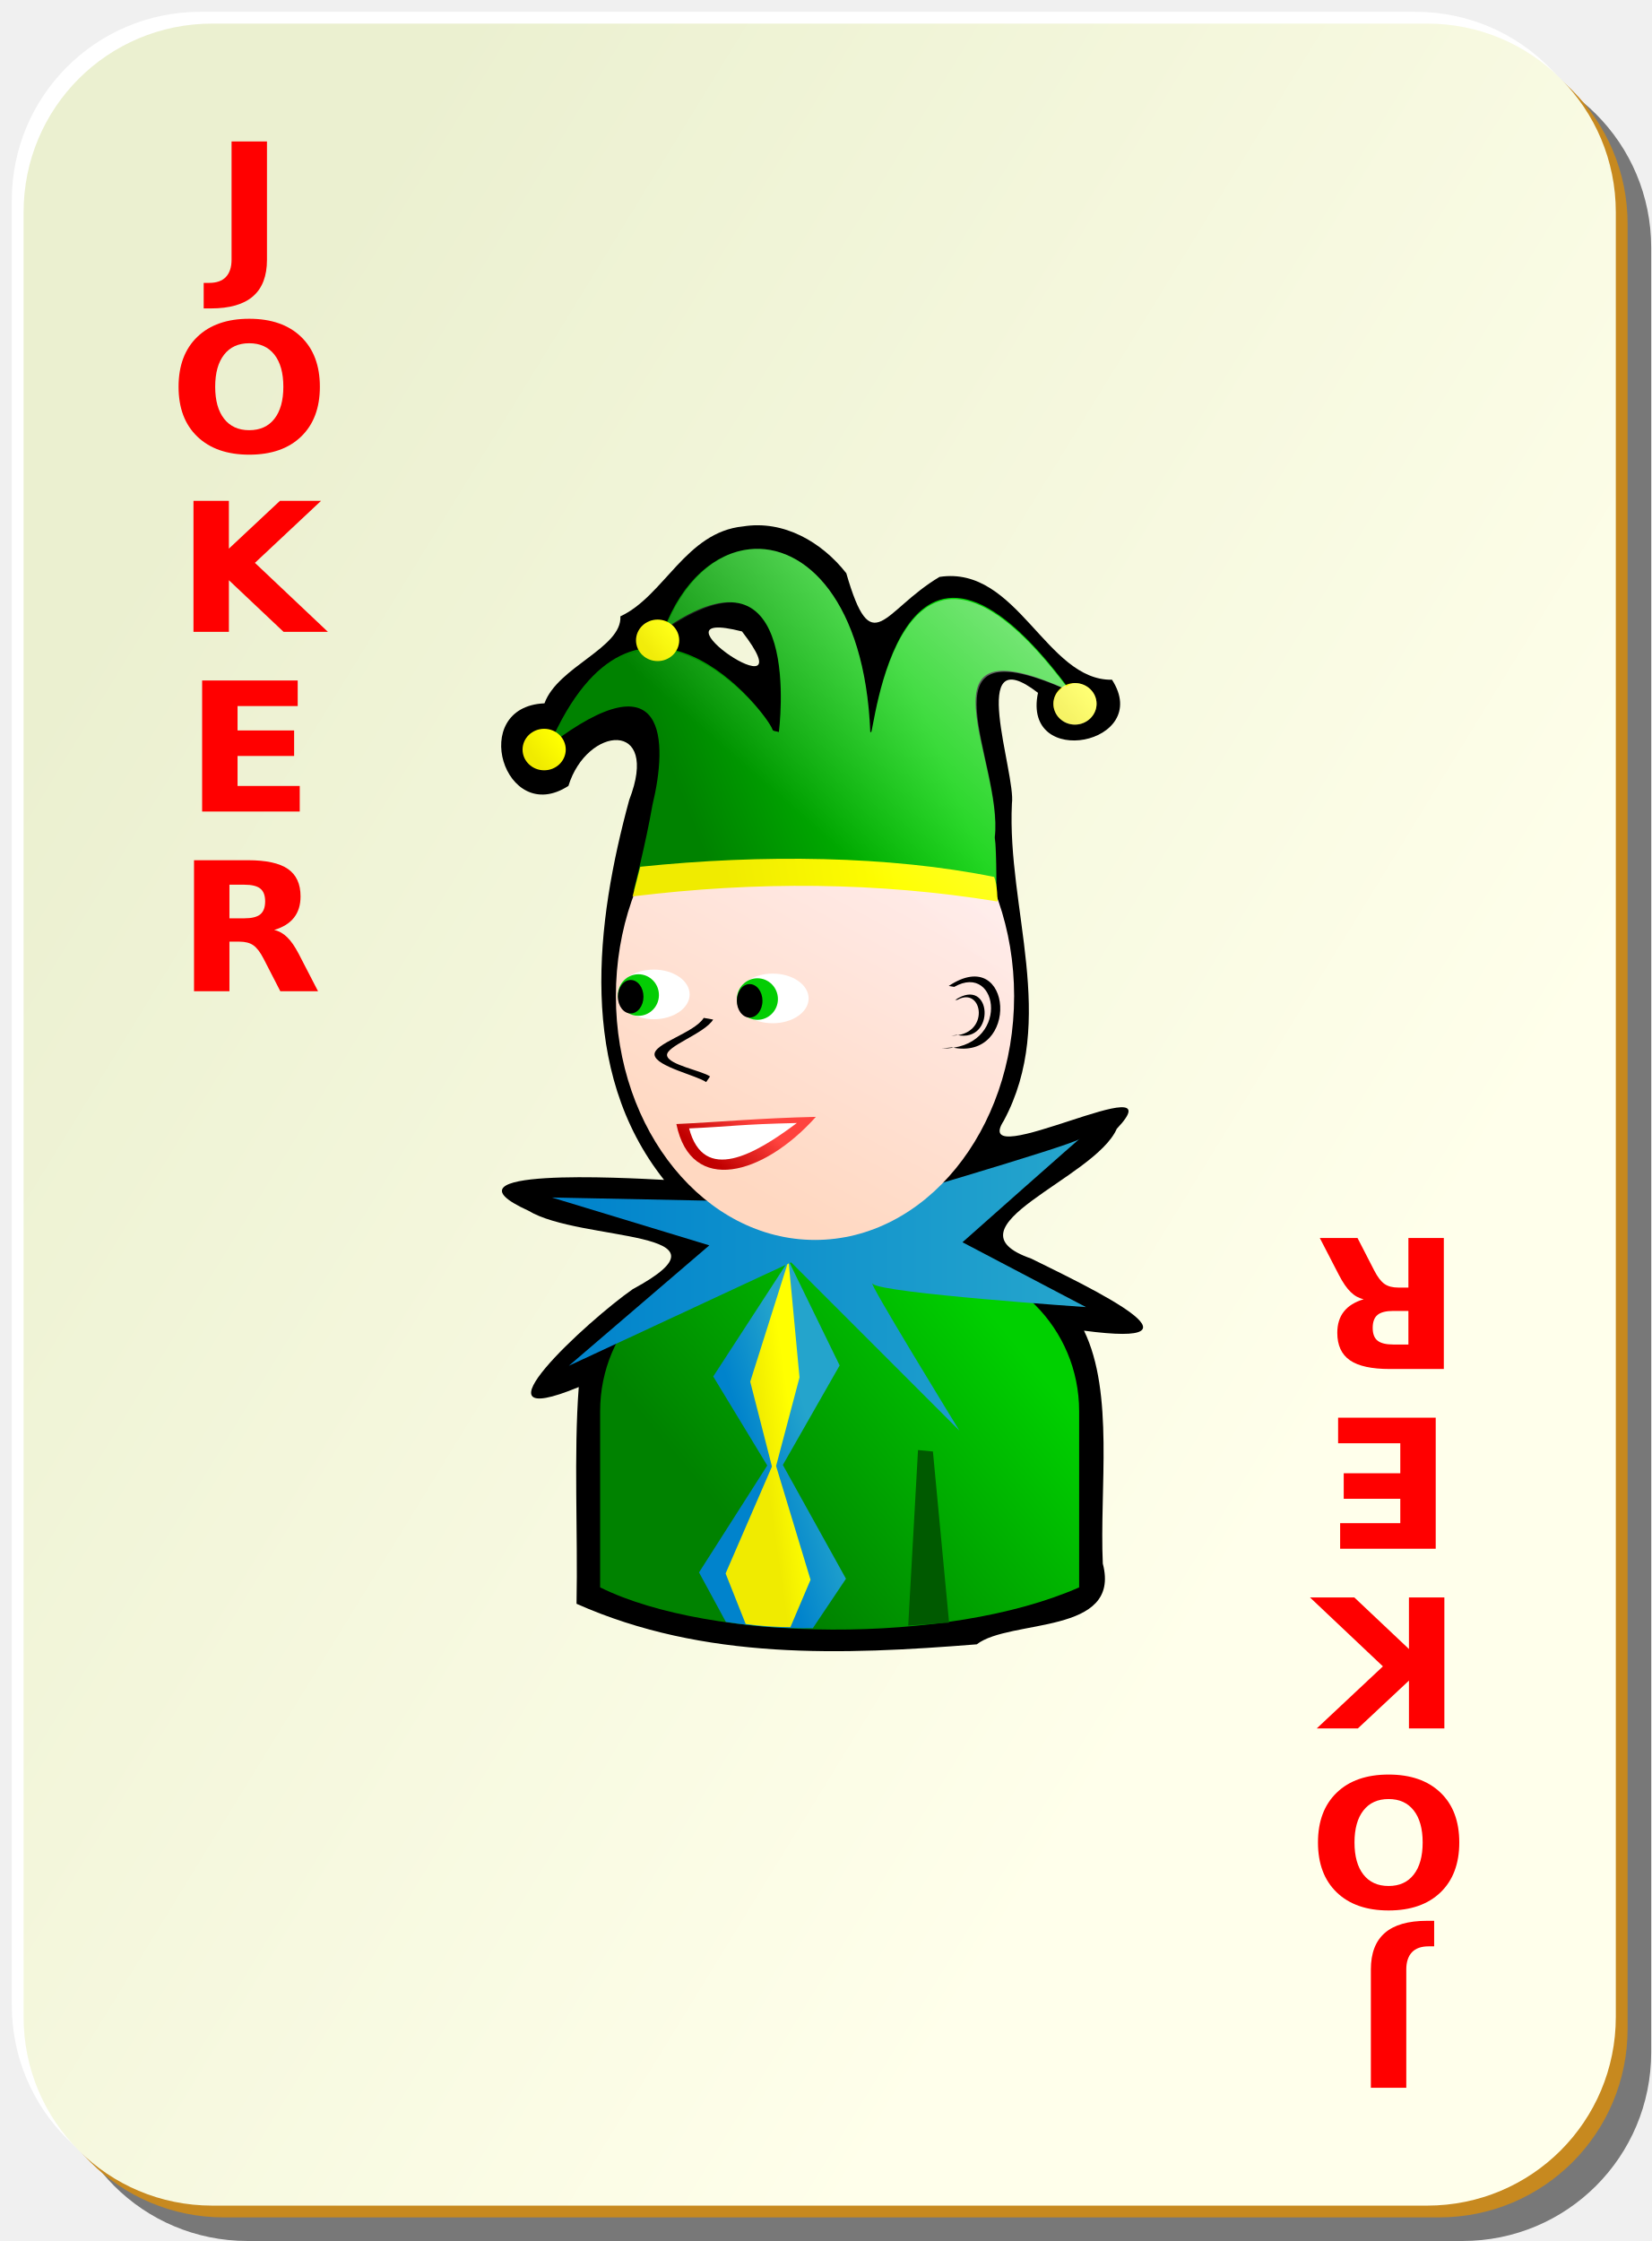
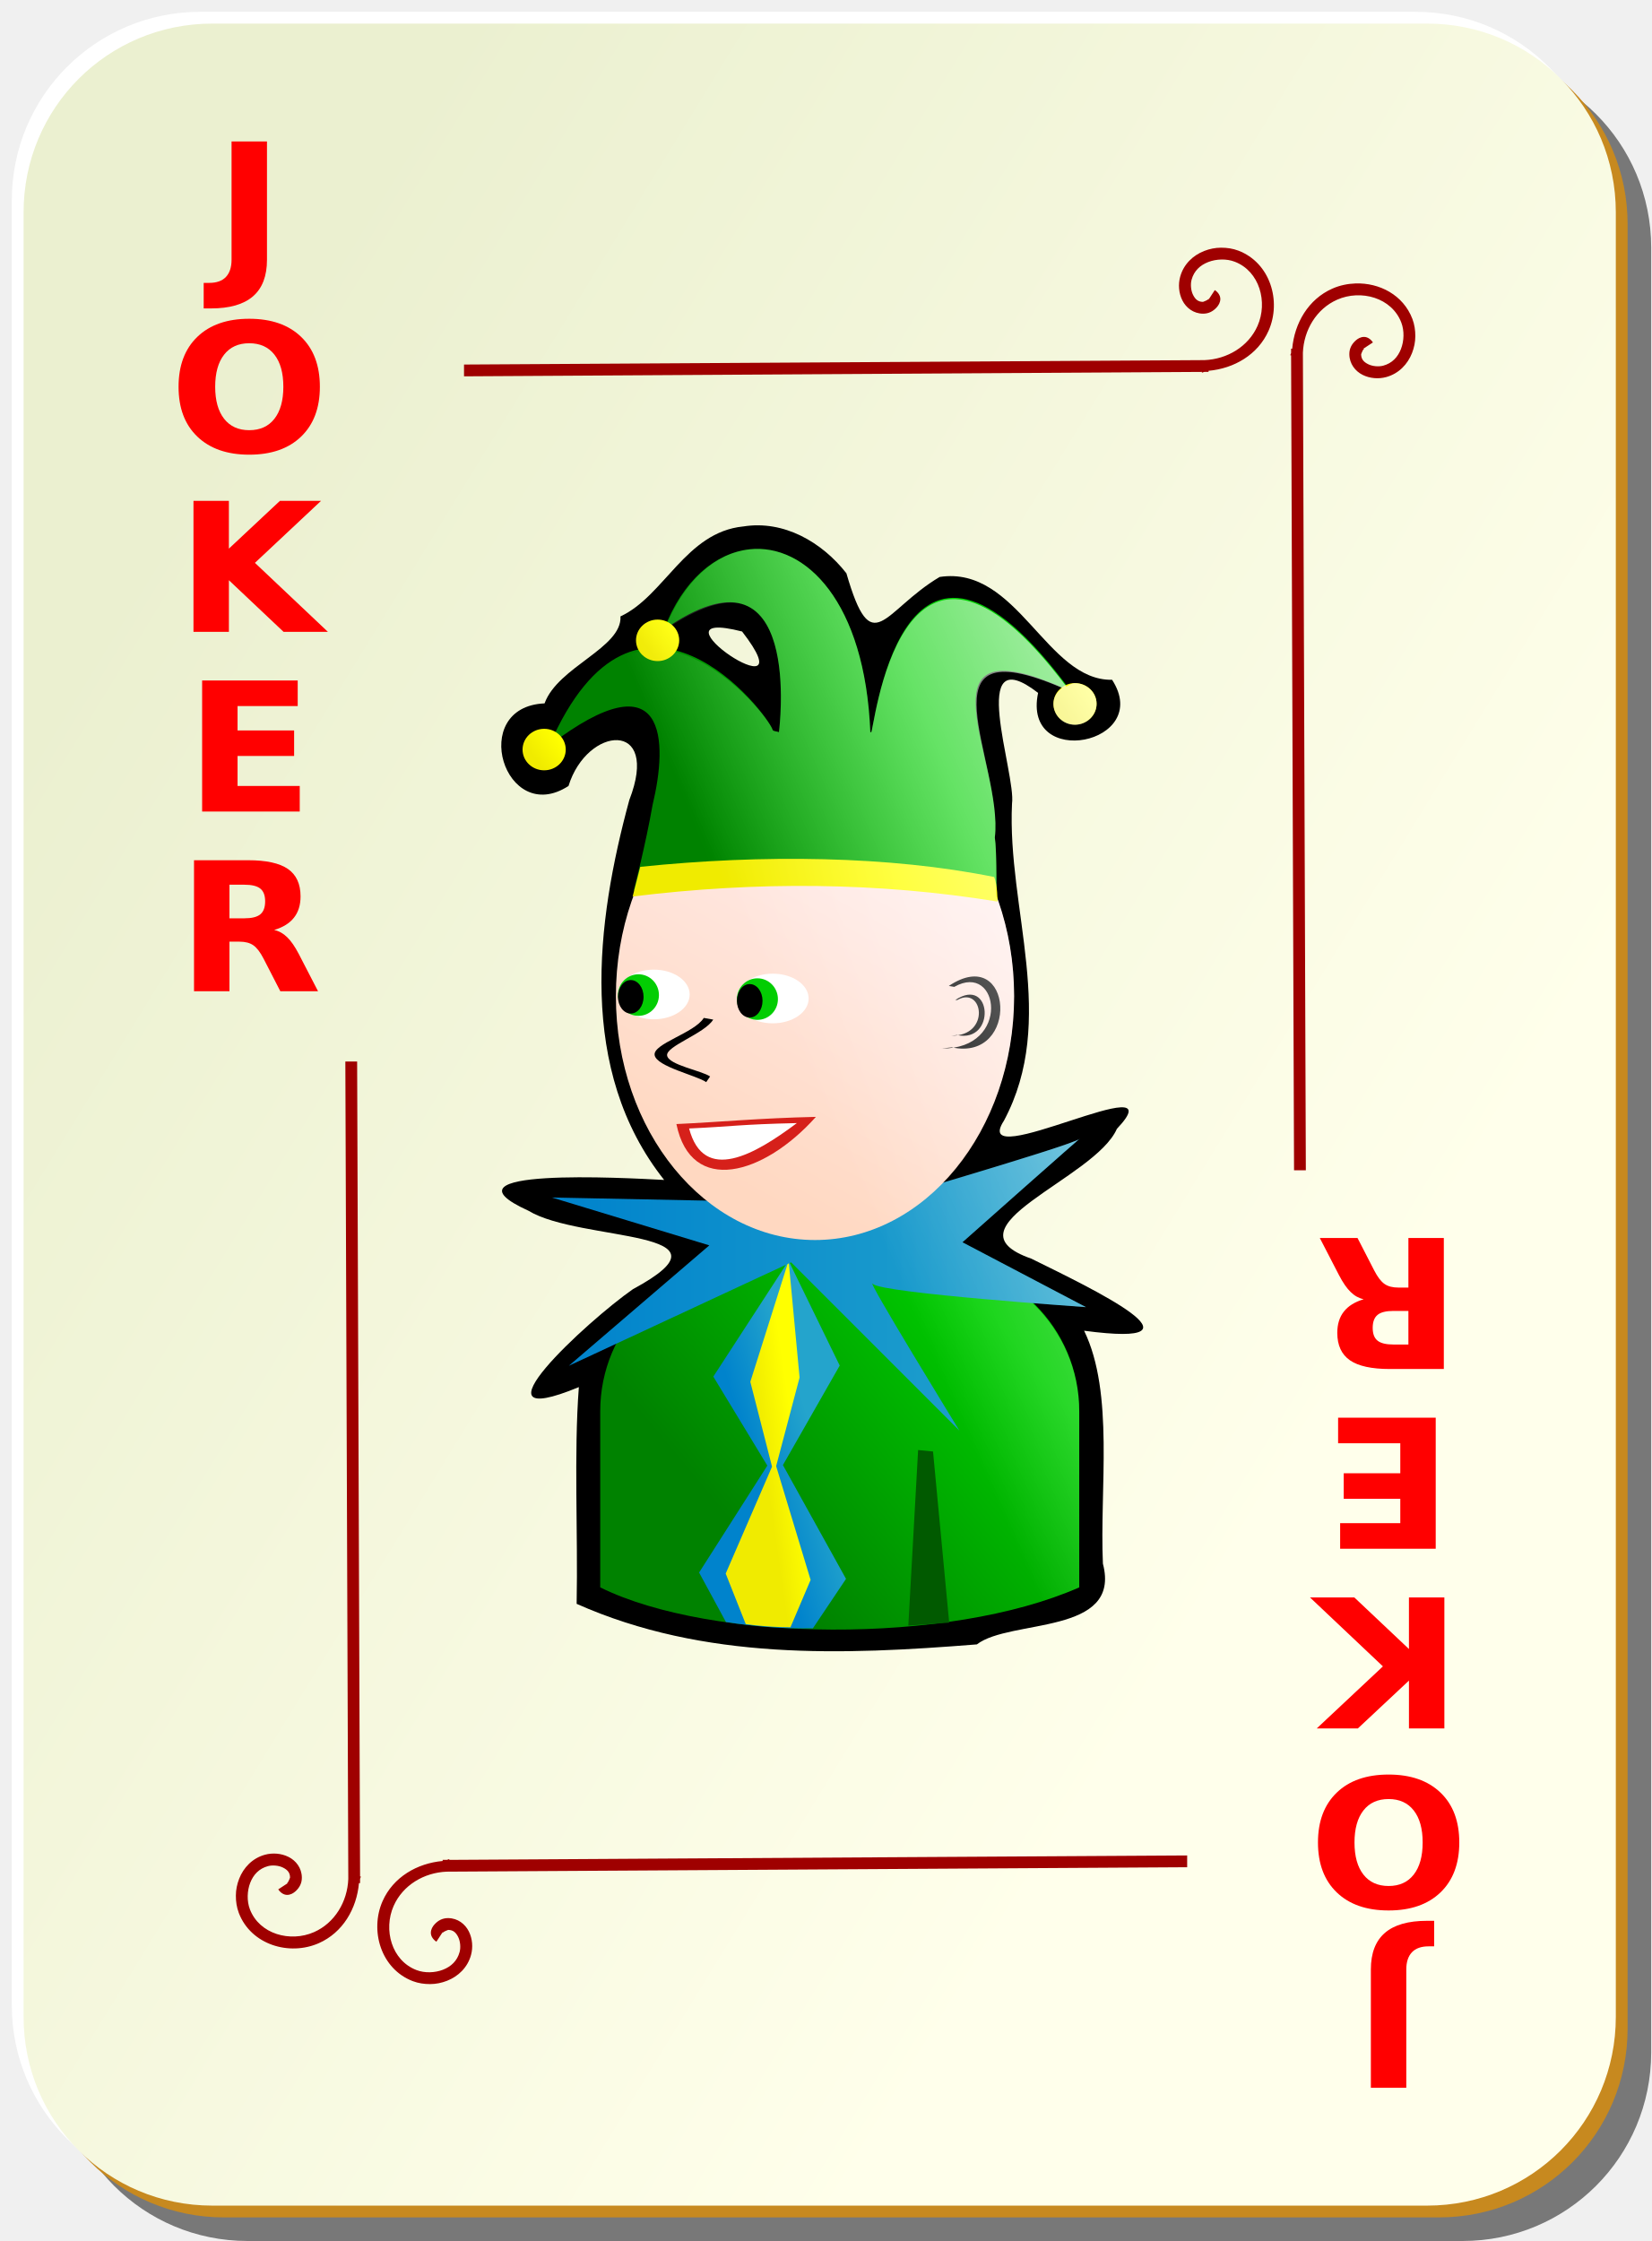
<svg xmlns="http://www.w3.org/2000/svg" xmlns:xlink="http://www.w3.org/1999/xlink" viewBox="0 0 140 190">
  <defs>
-     <linearGradient id="p" x1="2" x2="109" y1="62.1" y2="127.7" gradientUnits="userSpaceOnUse">
+     <linearGradient id="d" x1="2" x2="109" y1="62.1" y2="127.7" gradientUnits="userSpaceOnUse">
      <stop stop-color="#ebf0d0" offset="0" />
      <stop stop-color="#ffffeb" offset="1" />
+     </linearGradient>
+     <linearGradient id="b">
+       <stop stop-color="#008200" offset="0" />
+       <stop stop-color="#00d000" offset="1" />
    </linearGradient>
    <linearGradient id="a">
      <stop stop-color="#f0eb00" offset="0" />
      <stop stop-color="#ff0" offset="1" />
    </linearGradient>
-     <linearGradient id="b">
+     <linearGradient id="c">
      <stop stop-color="#0083cc" offset="0" />
      <stop stop-color="#24a4cc" offset="1" />
    </linearGradient>
-     <linearGradient id="c">
-       <stop stop-color="#008200" offset="0" />
-       <stop stop-color="#00d000" offset="1" />
-     </linearGradient>
-     <linearGradient id="k" x1="356.44" x2="484.8" y1="437.5" y2="256.18" gradientTransform="matrix(.18682 0 0 .14486 144.51 214.08)" gradientUnits="userSpaceOnUse">
+     <linearGradient id="j" x1="356.44" x2="484.8" y1="437.5" y2="256.18" gradientTransform="matrix(.18681 0 0 .14486 -4.5783 37.11)" gradientUnits="userSpaceOnUse">
      <stop stop-color="#ffd8c1" offset="0" />
      <stop stop-color="#ffeded" offset="1" />
    </linearGradient>
-     <linearGradient id="j" x1="210.49" x2="213.63" y1="276.15" y2="272.45" gradientUnits="userSpaceOnUse">
-       <stop stop-color="#c10000" offset="0" />
-       <stop stop-color="#ff433e" offset="1" />
-     </linearGradient>
-     <linearGradient id="d" x1="258.09" x2="223.21" y1="211.71" y2="251.64" gradientUnits="userSpaceOnUse">
+     <linearGradient id="e" x1="142.74" x2="95.059" y1="28.209" y2="67.841" gradientTransform="scale(.72933 1.3711)" gradientUnits="userSpaceOnUse">
      <stop stop-color="#fff" offset="0" />
      <stop stop-color="#fff" stop-opacity="0" offset="1" />
    </linearGradient>
-     <linearGradient id="o" x1="210.76" x2="232.53" y1="305.68" y2="287.57" gradientUnits="userSpaceOnUse" xlink:href="#c" />
-     <linearGradient id="n" x1="212.31" x2="217.7" y1="299.14" y2="297.5" gradientUnits="userSpaceOnUse" xlink:href="#b" />
-     <linearGradient id="m" x1="213.59" x2="216.38" y1="298.92" y2="298.52" gradientUnits="userSpaceOnUse" xlink:href="#a" />
-     <linearGradient id="l" x1="196.83" x2="238.93" gradientUnits="userSpaceOnUse" xlink:href="#b" />
-     <linearGradient id="i" x1="207.68" x2="227.9" y1="246.42" y2="238.42" gradientUnits="userSpaceOnUse" xlink:href="#c" />
-     <linearGradient id="h" x1="204.17" x2="206.26" y1="232.12" y2="230.54" gradientUnits="userSpaceOnUse" xlink:href="#a" />
-     <linearGradient id="g" x1="194.55" x2="196.64" y1="241.38" y2="239.8" gradientUnits="userSpaceOnUse" xlink:href="#a" />
-     <linearGradient id="f" x1="239.57" x2="241.65" y1="237.5" y2="235.92" gradientUnits="userSpaceOnUse" xlink:href="#a" />
-     <linearGradient id="e" x1="210.71" x2="224.93" y1="252.51" y2="250.21" gradientUnits="userSpaceOnUse" xlink:href="#a" />
+     <linearGradient id="p" x1="61.61" x2="75.827" y1="75.541" y2="73.243" gradientUnits="userSpaceOnUse" xlink:href="#a" />
+     <linearGradient id="o" x1="90.466" x2="92.547" y1="60.536" y2="58.956" gradientUnits="userSpaceOnUse" xlink:href="#a" />
+     <linearGradient id="n" x1="45.456" x2="47.537" y1="64.413" y2="62.833" gradientUnits="userSpaceOnUse" xlink:href="#a" />
+     <linearGradient id="m" x1="55.075" x2="57.157" y1="55.151" y2="53.572" gradientUnits="userSpaceOnUse" xlink:href="#a" />
+     <linearGradient id="l" x1="58.577" x2="78.799" y1="69.455" y2="61.455" gradientUnits="userSpaceOnUse" xlink:href="#b" />
+     <linearGradient id="k" x1="61.39" x2="64.533" y1="99.18" y2="95.483" gradientUnits="userSpaceOnUse" xlink:href="#b" />
+     <linearGradient id="i" x1="47.729" x2="89.828" gradientUnits="userSpaceOnUse" xlink:href="#c" />
+     <linearGradient id="h" x1="64.492" x2="67.276" y1="121.95" y2="121.55" gradientUnits="userSpaceOnUse" xlink:href="#a" />
+     <linearGradient id="g" x1="63.211" x2="68.602" y1="122.17" y2="120.54" gradientUnits="userSpaceOnUse" xlink:href="#c" />
+     <linearGradient id="f" x1="61.656" x2="83.431" y1="128.71" y2="110.6" gradientUnits="userSpaceOnUse" xlink:href="#b" />
  </defs>
  <path d="m21 5h103c8.864 0 16 7.136 16 16v153c0 8.864-7.136 16-16 16h-103c-8.864 0-16-7.136-16-16v-153c0-8.864 7.136-16 16-16z" fill-opacity=".498" />
  <path d="m17 1h103c8.864 0 16 7.136 16 16v153c0 8.864-7.136 16-16 16h-103c-8.864 0-16-7.136-16-16v-153c0-8.864 7.136-16 16-16z" fill="#fff" />
  <path d="m19 3h103c8.864 0 16 7.136 16 16v153c0 8.864-7.136 16-16 16h-103c-8.864 0-16-7.136-16-16v-153c0-8.864 7.136-16 16-16z" fill="#c7891f" />
-   <path d="m18 2h103c8.864 0 16 7.136 16 16v153c0 8.864-7.136 16-16 16h-103c-8.864 0-16-7.136-16-16v-153c0-8.864 7.136-16 16-16z" fill="url(#p)" />
+   <path d="m18 2h103c8.864 0 16 7.136 16 16v153c0 8.864-7.136 16-16 16h-103c-8.864 0-16-7.136-16-16v-153c0-8.864 7.136-16 16-16z" fill="url(#d)" />
+   <path d="m103.531,21c-.497.002-.973.099-1.438.281-.93.364-1.738,1.111-2.031,2.188-.176.645-.123,1.381.188,2s.932,1.119 1.75,1.125c.476.003.85-.196 1.156-.531 .153-.168.313-.416.312-.719s-.21-.583-.469-.75l-.531.812c.07.045 0-.005 0-.062s.017-.022-.031.031c-.097.106-.455.219-.438.219-.423-.003-.655-.217-.844-.594s-.227-.905-.125-1.281c.204-.751.718-1.231 1.406-1.5s1.552-.298 2.25-.031c2.116.808 2.825,3.429 1.938,5.438-.779,1.764-2.581,2.83-4.5,2.906l-62.781.375v1l62.562-.375v.062c.078 0.0.141-.06.219-.062h.344v-.094c2.163-.194 4.191-1.362 5.094-3.406 1.101-2.492.143-5.748-2.562-6.781-.472-.18-.971-.252-1.469-.25zm11.406,3.031c-.672.023-1.346.162-1.969.438-2.044.903-3.212,2.93-3.406,5.094h-.094v.344c-.003.078-.063.141-.062.219h.062l.25,69.094h1l-.25-69.312c.077-1.919 1.142-3.721 2.906-4.5 2.008-.887 4.63-.178 5.438,1.938 .266.698.238,1.562-.031,2.25s-.749,1.202-1.5,1.406c-.376.102-.905.064-1.281-.125s-.591-.421-.594-.844c0.0.017.113-.341.219-.438 .053-.048.089-.031.031-.031s-.108-.07-.062,0l.812-.531c-.167-.259-.447-.468-.75-.469s-.551.159-.719.312c-.335.306-.535.681-.531,1.156 .006.818.506,1.44 1.125,1.75s1.355.363 2,.188c1.076-.293 1.824-1.101 2.188-2.031 .182-.465.279-.94.281-1.438s-.07-.996-.25-1.469c-.775-2.029-2.797-3.068-4.812-3zm-85.656,65.969 .25,69.312c-.077,1.919-1.142,3.721-2.906,4.5-2.008.887-4.63.178-5.438-1.938-.266-.698-.238-1.562.031-2.25s.749-1.202 1.5-1.406c.376-.102.905-.064 1.281.125s.591.421.594.844c-0-.017-.113.341-.219.438-.053.048-.089.031-.031.031s.108.07.062,0l-.812.531c.167.259.447.468.75.469s.551-.159.719-.312c.335-.306.535-.681.531-1.156-.006-.818-.506-1.44-1.125-1.75s-1.355-.363-2-.188c-1.076.293-1.824,1.101-2.188,2.031-.182.465-.279.94-.281,1.438s.07.996.25,1.469c1.033,2.706 4.289,3.663 6.781,2.562 2.044-.903 3.212-2.93 3.406-5.094h.094v-.344c.003-.078.063-.141.062-.219h-.062l-.25-69.094h-1zm71.375,67.312-62.562.375v-.062c-.078-0-.141.06-.219.062h-.344v.094c-2.163.194-4.191,1.362-5.094,3.406-1.101,2.492-.143,5.748 2.562,6.781 .472.18.971.252 1.469.25s.973-.099 1.438-.281c.93-.364 1.738-1.111 2.031-2.188 .176-.645.123-1.381-.188-2s-.932-1.119-1.75-1.125c-.476-.003-.85.196-1.156.531-.153.168-.313.416-.312.719s.21.583.469.75l.531-.812c-.07-.045-0.0.005 0,.062s-.017.022.031-.031c.097-.106.455-.219.438-.219 .423.003.655.217.844.594s.227.905.125,1.281c-.204.751-.718,1.231-1.406,1.5s-1.552.298-2.25.031c-2.116-.808-2.825-3.429-1.938-5.438 .779-1.764 2.581-2.83 4.5-2.906l62.781-.375v-1z" fill="#9f0000" fill-rule="evenodd" />
  <path transform="scale(1.024 .9766)" d="m19.173 12.281h2.933v10.268c0 1.417-0.386 2.475-1.158 3.176s-1.93 1.051-3.489 1.051h-0.594v-2.217h0.457c0.609 0 1.069-0.17 1.379-0.51s0.472-0.84 0.472-1.501v-10.268m1.462 17.519c-0.894 1e-5 -1.587 0.33-2.079 0.99s-0.739 1.589-0.739 2.788c0 1.193 0.246 2.12 0.739 2.78s1.186 0.99 2.079 0.99c0.899 0 1.595-0.33 2.087-0.99s0.739-1.587 0.739-2.78c-1e-5 -1.198-0.246-2.128-0.739-2.788s-1.188-0.99-2.087-0.99m0-2.125c1.828 1e-5 3.26 0.523 4.296 1.569s1.554 2.491 1.554 4.334-0.518 3.28-1.554 4.327-2.468 1.569-4.296 1.569c-1.823 0-3.255-0.523-4.296-1.569s-1.554-2.488-1.554-4.327 0.518-3.288 1.554-4.334 2.473-1.569 4.296-1.569m-4.616 15.805h2.933v4.151l4.228-4.151h3.405l-5.477 5.385 6.04 5.987h-3.671l-4.524-4.479v4.479h-2.933v-11.372m0.716 15.6h7.914v2.217h-4.981v2.118h4.684v2.217h-4.684v2.605h5.149v2.217h-8.082v-11.372m3.496 20.642c0.614 1e-5 1.054-0.114 1.318-0.343 0.269-0.229 0.404-0.604 0.404-1.127s-0.135-0.889-0.404-1.112c-0.264-0.223-0.703-0.335-1.318-0.335h-1.234v2.917h1.234m-1.234 2.026v4.304h-2.933v-11.372h4.479c1.498 1e-5 2.595 0.251 3.291 0.754s1.051 1.297 1.051 2.384c-1e-5 0.752-0.183 1.369-0.548 1.851-0.361 0.482-0.906 0.838-1.638 1.066 0.401 0.091 0.759 0.3 1.074 0.625 0.32 0.32 0.642 0.807 0.967 1.462l1.592 3.23h-3.123l-1.386-2.826c-0.279-0.569-0.564-0.957-0.853-1.165-0.284-0.208-0.665-0.312-1.143-0.312h-0.83" fill="#f00" />
  <path transform="scale(-1.024 -.9766)" d="m-116.44-181.25h2.933v10.268c-1e-5 1.417-0.386 2.475-1.158 3.176s-1.93 1.051-3.489 1.051h-0.594v-2.217h0.457c0.609 0 1.069-0.17 1.379-0.51s0.472-0.84 0.472-1.501v-10.268m1.462 17.519c-0.894 1e-5 -1.587 0.33-2.079 0.99s-0.739 1.589-0.739 2.788c0 1.193 0.246 2.12 0.739 2.78s1.186 0.99 2.079 0.99c0.899 0 1.595-0.33 2.087-0.99s0.739-1.587 0.739-2.78c-1e-5 -1.198-0.246-2.128-0.739-2.788s-1.188-0.99-2.087-0.99m0-2.125c1.828 2e-5 3.26 0.523 4.296 1.569s1.554 2.491 1.554 4.334-0.518 3.28-1.554 4.327-2.468 1.569-4.296 1.569c-1.823 0-3.255-0.523-4.296-1.569s-1.554-2.488-1.554-4.327 0.518-3.288 1.554-4.334 2.473-1.569 4.296-1.569m-4.616 15.805h2.933v4.151l4.228-4.151h3.405l-5.477 5.385 6.04 5.987h-3.671l-4.524-4.479v4.479h-2.933v-11.372m0.716 15.6h7.914v2.217h-4.981v2.118h4.684v2.217h-4.684v2.605h5.149v2.217h-8.082v-11.372m3.496 20.642c0.614 1e-5 1.054-0.114 1.318-0.343 0.269-0.229 0.404-0.604 0.404-1.127s-0.135-0.889-0.404-1.112c-0.264-0.223-0.703-0.335-1.318-0.335h-1.234v2.917h1.234m-1.234 2.026v4.304h-2.933v-11.372h4.479c1.498 1e-5 2.595 0.251 3.291 0.754s1.051 1.297 1.051 2.384c-1e-5 0.752-0.183 1.369-0.548 1.851-0.361 0.482-0.906 0.838-1.638 1.066 0.401 0.091 0.759 0.3 1.074 0.625 0.32 0.32 0.642 0.807 0.967 1.462l1.592 3.23h-3.123l-1.386-2.826c-0.279-0.569-0.564-0.957-0.853-1.165-0.284-0.208-0.665-0.312-1.143-0.312h-0.83" fill="#f00" />
-   <g transform="matrix(.99989 0 0 1 -149.08 -176.97)">
-     <path d="m212.11 221.6c-4.88 0.491-6.683 5.897-10.406 7.625 0.145 2.677-5.311 4.268-6.438 7.375-6.543 0.287-3.388 10.52 2.031 7 1.572-5.098 7.816-5.65 5.156 1.188-2.825 10.384-4.419 22.924 2.952 32.217-3.338-0.178-19.616-1.078-11.509 2.609 4.419 2.69 18.368 1.52 8.86 6.653-3.816 2.656-14.354 12.337-4.584 8.302-0.432 5.698-0.068 12.339-0.188 18.375 10.825 4.813 22.569 4.344 33.938 3.438 2.827-2.178 12.291-0.748 10.688-6.844-0.284-6.383 0.979-14.452-1.594-19.75 11.308 1.505 0.646-3.583-4.472-6.108-7.665-2.667 5.395-6.755 7.25-11.006 5.344-5.644-12.641 4.021-9.58-0.687 4.588-8.569 0.26-17.958 0.689-26.886 0.363-2.535-3.911-14.125 2.211-9.391-1.38 6.578 9.795 4.338 6.276-1.109-5.578 0.098-8.018-9.722-14.625-8.719-4.826 2.871-5.722 7.226-7.906-0.312-2.075-2.644-5.307-4.523-8.75-3.969zm-0.094 8.906c5.896 7.617-8.659-2.213 0 0z" />
-     <path d="m212.71 283.9c-7.049 0-12.725 5.676-12.725 12.725v14.929c9.38 4.649 29.526 4.894 40.619 0v-14.929c0-7.049-5.676-12.725-12.725-12.725h-15.169z" fill="url(#o)" />
-     <path d="m215.96 283.85-6.384 9.823 4.58 7.547-5.785 9.066 2.276 4.196c2.546 0.399 4.959 0.576 7.373 0.533l2.811-4.193-5.352-9.647 4.816-8.439-4.334-8.885z" fill="url(#n)" fill-rule="evenodd" />
-     <path d="m215.96 283.85-3.246 10.265 1.84 7.193-3.929 9.066 1.702 4.284c1.574 0.222 2.97 0.267 3.793 0.268l1.706-4.016-2.921-9.647 1.988-7.511-0.931-9.901z" fill="url(#m)" fill-rule="evenodd" />
-     <path d="m208.85 278.76-12.959-0.262 13.352 4.058-11.912 10.21 18.85-8.771 14.268 14.268s-8.116-13.221-7.331-12.436 18.065 1.964 18.065 1.964l-10.472-5.498s10.472-9.294 9.949-8.771-18.981 5.891-18.981 5.891l-12.828-0.655z" fill="url(#l)" fill-rule="evenodd" />
-     <path d="m235.09 261.42c0 11.413-7.564 20.676-16.884 20.676s-16.884-9.263-16.884-20.676 7.564-20.676 16.884-20.676 16.884 9.263 16.884 20.676z" fill="url(#k)" />
-     <path transform="matrix(.14486 0 0 .0979 166.53 237.55)" d="m353 245.86c0 11.868-9.408 21.5-21 21.5s-21-9.632-21-21.5 9.408-21.5 21-21.5 21 9.632 21 21.5z" fill="#fff" />
-     <path transform="matrix(.08278 0 0 .08197 185.84 241.52)" d="m353 245.86c0 11.868-9.408 21.5-21 21.5s-21-9.632-21-21.5 9.408-21.5 21-21.5 21 9.632 21 21.5z" fill="#04cd04" />
-     <path transform="matrix(.05173 0 0 .06603 195.49 245.59)" d="m353 245.86c0 11.868-9.408 21.5-21 21.5s-21-9.632-21-21.5 9.408-21.5 21-21.5 21 9.632 21 21.5z" />
-     <path transform="matrix(.14486 0 0 .0979 156.44 237.21)" d="m353 245.86c0 11.868-9.408 21.5-21 21.5s-21-9.632-21-21.5 9.408-21.5 21-21.5 21 9.632 21 21.5z" fill="#fff" />
-     <path transform="matrix(.08278 0 0 .08197 175.75 241.18)" d="m353 245.86c0 11.868-9.408 21.5-21 21.5s-21-9.632-21-21.5 9.408-21.5 21-21.5 21 9.632 21 21.5z" fill="#04cd04" />
-     <path transform="matrix(.05173 0 0 .06603 185.4 245.24)" d="m353 245.86c0 11.868-9.408 21.5-21 21.5s-21-9.632-21-21.5 9.408-21.5 21-21.5 21 9.632 21 21.5z" />
-     <path d="m206.45 272.27c1.245 6.079 7.404 4.346 11.829-0.609-4.857 0.11-8.175 0.444-11.829 0.609z" fill="url(#j)" fill-rule="evenodd" />
-     <path d="m226.94 299.91 1.264 0.123 1.371 14.513-3.465 0.25 0.83-14.886z" fill="#005a00" />
-     <path d="m208.77 263.27c-0.792 1.287-4.331 2.184-4.167 3.156s3.582 1.727 4.371 2.288l0.331-0.478c-0.695-0.493-3.509-0.973-3.644-1.772s3.169-1.849 3.909-3.052l-0.801-0.142z" fill-rule="evenodd" />
-     <path d="m212.64 223.54c-2.885 0.312-5.662 2.613-7.25 6.812 11.99-8.4 9.75 8.688 9.75 8.688-0.151-0.072-0.496-0.064-0.531-0.188-0.379-1.326-11.504-15.783-18.938 1.312 10.031-7.632 10.056-0.334 8.75 5.062-0.564 3.252-1.594 7.25-1.594 7.25 10.418-2.211 20.415-1.049 30.75 0.781 0 0 0.046-4.136-0.134-5.286 0.758-6.442-7.184-18.672 6.452-12.388-14.662-19.988-16.753 4.213-16.943 3.455-0.002-0.009-0.058 8e-3 -0.062 0-0.443-11.042-5.487-16.015-10.25-15.5z" fill="url(#i)" fill-rule="evenodd" />
-     <path d="m206.69 231.26c0 0.971-0.82 1.759-1.831 1.759s-1.831-0.788-1.831-1.759 0.82-1.759 1.831-1.759 1.831 0.788 1.831 1.759z" fill="url(#h)" />
-     <path d="m207.53 272.64c1.245 4.708 5.576 2.214 9.139-0.457-4.857 0.11-5.484 0.292-9.139 0.457z" fill="#fff" fill-rule="evenodd" />
-     <path d="m197.07 240.52c0 0.971-0.82 1.759-1.831 1.759s-1.831-0.788-1.831-1.759 0.82-1.759 1.831-1.759 1.831 0.788 1.831 1.759z" fill="url(#g)" />
-     <path d="m242.08 236.64c0 0.971-0.82 1.759-1.831 1.759s-1.831-0.788-1.831-1.759 0.82-1.759 1.831-1.759 1.831 0.788 1.831 1.759z" fill="url(#f)" />
-     <path d="m229.8 265.77c5.816 1.259 5.227-8.867-0.252-5.207l0.461 0.079c3.843-2.186 4.841 5.292-1.058 5.223l0.848-0.095z" fill-rule="evenodd" />
-     <path d="m230.24 264.72c3.318 0.718 2.982-5.059-0.144-2.971l0.169-0.002c2.193-1.248 2.857 3.067-0.509 3.027l0.484-0.054z" fill-rule="evenodd" />
-     <path d="m202.74 252.97 0.646-2.513c10.362-1.077 21.155-0.933 30.01 0.862 0.287 0.646 0.287 2.082 0.287 2.082-10.171-1.651-20.413-1.723-30.943-0.431z" fill="url(#e)" fill-rule="evenodd" />
-     <path d="m212.65,223.541c-2.745.297-5.35,2.458-6.969,6.281-.262-.139-.493-.312-.812-.312-1.011,0-1.844.779-1.844,1.75 0,.365.208.656.406.938-2.447.448-4.95,2.39-7.188,6.969-.298-.203-.607-.406-1-.406-1.011,0-1.844.779-1.844,1.75s.833,1.781 1.844,1.781 1.812-.81 1.812-1.781c0-.388-.216-.678-.438-.969 9.001-6.36 9.072.483 7.812,5.688-.564,3.252-1.594,7.25-1.594,7.25h.031l-.125.5h.094c-.951,2.586-1.5,5.419-1.5,8.438 0,7.284 3.098,13.66 7.75,17.344h-.25l-12.938-.25 13.344,4.031-11.906,10.219 4.25-1.969c-.929,1.769-1.594,3.7-1.594,5.844v14.906c2.741,1.359 6.508,2.224 10.594,2.812l.062.125c.572.09 1.096.058 1.656.125l.031.062c1.574.222 2.959.249 3.781.25l.031-.031c.616.018 1.262.136 1.875.125 2.733.075 5.374-.135 8.094-.375v.156l3.469-.25-.031-.188c4.088-.581 7.958-1.443 11.062-2.812v-14.906c0-3.631-1.545-6.873-3.969-9.188l4.531.344-10.469-5.5c0,0 10.461-9.305 9.938-8.781-.319.319-6.316,2.144-11.719,3.75 3.73-3.794 6.156-9.446 6.156-15.844 0-2.993-.533-5.806-1.469-8.375-.002-.079-.025-.243-.031-.375 .006-.745.035-3.667-.125-4.688 .741-6.302-6.715-18.057 5.719-12.688-.437.322-.75.774-.75,1.344 0,.971.802,1.781 1.812,1.781s1.844-.81 1.844-1.781-.833-1.75-1.844-1.75c-.284,0-.479.171-.719.281-14.294-18.992-16.375,4.626-16.562,3.875-.002-.009-.058.008-.062,0-.443-11.042-5.487-16.015-10.25-15.5zm-.656,4.625c4.428,1.262 3.156,10.875 3.156,10.875-.151-.072-.496-.064-.531-.188-.214-.749-3.878-5.546-8.344-6.625 .209-.286.406-.593.406-.969 0-.51-.232-.96-.594-1.281 2.586-1.657 4.562-2.196 5.906-1.812z" fill="url(#d)" />
-   </g>
+   <path d="m63.014 44.635c-4.88 0.491-6.682 5.897-10.405 7.625 0.145 2.677-5.311 4.268-6.437 7.375-6.542 0.287-3.388 10.52 2.031 7 1.571-5.098 7.815-5.65 5.156 1.188-2.825 10.384-4.419 22.924 2.952 32.217-3.338-0.178-19.614-1.078-11.508 2.609 4.418 2.69 18.366 1.52 8.859 6.653-3.815 2.656-14.353 12.337-4.583 8.302-0.432 5.698-0.068 12.339-0.187 18.375 10.824 4.813 22.567 4.344 33.934 3.438 2.827-2.178 12.29-0.748 10.686-6.844-0.284-6.383 0.979-14.452-1.594-19.75 11.307 1.505 0.646-3.583-4.471-6.108-7.664-2.667 5.395-6.755 7.249-11.006 5.343-5.644-12.64 4.021-9.579-0.687 4.587-8.569 0.26-17.958 0.689-26.886 0.363-2.535-3.911-14.125 2.211-9.391-1.38 6.578 9.794 4.338 6.275-1.109-5.578 0.098-8.017-9.722-14.623-8.719-4.825 2.871-5.721 7.226-7.905-0.312-2.075-2.644-5.306-4.523-8.749-3.969zm-0.094 8.906c5.895 7.617-8.658-2.213 0 0z" />
+   <path d="m63.614 106.93c-7.048 0-12.723 5.676-12.723 12.725v14.929c9.379 4.649 29.523 4.894 40.615 0v-14.929c0-7.049-5.675-12.725-12.723-12.725h-15.168z" fill="url(#f)" />
+   <path d="m66.863 106.89-6.383 9.823 4.579 7.547-5.785 9.066 2.276 4.196c2.546 0.399 4.959 0.576 7.372 0.533l2.81-4.193-5.351-9.647 4.816-8.439-4.334-8.885z" fill="url(#g)" fill-rule="evenodd" />
+   <path d="m66.863 106.89-3.245 10.265 1.84 7.193-3.929 9.066 1.701 4.284c1.573 0.222 2.97 0.267 3.792 0.268l1.706-4.016-2.921-9.647 1.987-7.511-0.931-9.901z" fill="url(#h)" fill-rule="evenodd" />
+   <path d="m59.747 101.79-12.958-0.262 13.351 4.058-11.911 10.21 18.848-8.771 14.267 14.268s-8.115-13.221-7.33-12.436 18.063 1.964 18.063 1.964l-10.471-5.498s10.471-9.294 9.948-8.771-18.979 5.891-18.979 5.891l-12.827-0.655z" fill="url(#i)" fill-rule="evenodd" />
+   <path d="m85.984 84.457c0 11.413-7.563 20.676-16.882 20.676s-16.882-9.263-16.882-20.676 7.563-20.676 16.882-20.676 16.882 9.263 16.882 20.676z" fill="url(#j)" />
+   <path transform="matrix(.14484 0 0 .0979 17.434 60.586)" d="m353 245.86c0 11.868-9.408 21.5-21 21.5s-21-9.632-21-21.5 9.408-21.5 21-21.5 21 9.632 21 21.5z" fill="#fff" />
+   <path transform="matrix(.08277 0 0 .08197 36.74 64.553)" d="m353 245.86c0 11.868-9.408 21.5-21 21.5s-21-9.632-21-21.5 9.408-21.5 21-21.5 21 9.632 21 21.5z" fill="#03cd03" />
+   <path transform="matrix(.05173 0 0 .06603 46.392 68.618)" d="m353 245.86c0 11.868-9.408 21.5-21 21.5s-21-9.632-21-21.5 9.408-21.5 21-21.5 21 9.632 21 21.5z" />
+   <path transform="matrix(.14484 0 0 .0979 7.347 60.245)" d="m353 245.86c0 11.868-9.408 21.5-21 21.5s-21-9.632-21-21.5 9.408-21.5 21-21.5 21 9.632 21 21.5z" fill="#fff" />
+   <path transform="matrix(.08277 0 0 .08197 26.652 64.212)" d="m353 245.86c0 11.868-9.408 21.5-21 21.5s-21-9.632-21-21.5 9.408-21.5 21-21.5 21 9.632 21 21.5z" fill="#03cd03" />
+   <path transform="matrix(.05173 0 0 .06603 36.305 68.278)" d="m353 245.86c0 11.868-9.408 21.5-21 21.5s-21-9.632-21-21.5 9.408-21.5 21-21.5 21 9.632 21 21.5z" />
+   <path d="m57.35 95.301c1.245 6.079 7.403 4.346 11.828-0.609-4.857 0.11-8.174 0.444-11.828 0.609z" fill="#d6201a" fill-rule="evenodd" />
+   <path d="m77.844 122.94 1.264 0.123 1.371 14.513-3.465 0.25 0.83-14.886z" fill="#015a00" />
+   <path d="m59.671 86.303c-0.792 1.287-4.33 2.184-4.166 3.156s3.581 1.727 4.371 2.288l0.331-0.478c-0.695-0.493-3.509-0.973-3.644-1.772s3.168-1.849 3.909-3.052l-0.801-0.142z" fill-rule="evenodd" />
+   <path d="m63.545 46.573c-2.884 0.312-5.661 2.613-7.249 6.812 11.988-8.4 9.749 8.688 9.749 8.688-0.151-0.072-0.496-0.064-0.531-0.188-0.379-1.326-11.503-15.783-18.936 1.312 10.03-7.632 10.055-0.334 8.749 5.062-0.564 3.252-1.594 7.25-1.594 7.25 10.416-2.211 20.413-1.049 30.747 0.781 0 0 0.046-4.136-0.134-5.286 0.758-6.442-7.183-18.672 6.451-12.388-14.66-19.988-16.752 4.213-16.941 3.455-0.002-0.009-0.058 0.008-0.062 0-0.443-11.042-5.487-16.015-10.249-15.5z" fill="url(#l)" fill-rule="evenodd" />
+   <path d="m57.587 54.29c0 0.971-0.82 1.759-1.831 1.759s-1.831-0.788-1.831-1.759 0.82-1.759 1.831-1.759 1.831 0.788 1.831 1.759z" fill="url(#m)" />
+   <path d="m58.426 95.676c1.245 4.708 5.576 2.214 9.138-0.457-4.857 0.11-5.484 0.292-9.138 0.457z" fill="#fff" fill-rule="evenodd" />
+   <path d="m47.968 63.551c0 0.971-0.82 1.759-1.831 1.759s-1.831-0.788-1.831-1.759 0.82-1.759 1.831-1.759 1.831 0.788 1.831 1.759z" fill="url(#n)" />
+   <path d="m92.978 59.674c0 0.971-0.82 1.759-1.831 1.759s-1.831-0.788-1.831-1.759 0.82-1.759 1.831-1.759 1.831 0.788 1.831 1.759z" fill="url(#o)" />
+   <path d="m80.7 88.798c5.815 1.259 5.226-8.867-0.252-5.207l0.461 0.079c3.843-2.186 4.84 5.292-1.057 5.223l0.848-0.095z" fill-rule="evenodd" />
+   <path d="m81.141 87.756c3.318 0.718 2.982-5.059-0.144-2.971l0.169-0.002c2.192-1.248 2.857 3.067-0.509 3.027l0.484-0.054z" fill-rule="evenodd" />
+   <path d="m53.639 76.007 0.646-2.513c10.361-1.077 21.153-0.933 30.007 0.862 0.287 0.646 0.287 2.082 0.287 2.082-10.17-1.651-20.411-1.723-30.94-0.431z" fill="url(#p)" fill-rule="evenodd" />
+   <path d="m63.541 46.578c-2.745 0.297-5.35 2.458-6.968 6.281-0.262-0.139-0.493-0.312-0.812-0.312-1.01 0-1.844 0.779-1.844 1.75 0 0.365 0.208 0.656 0.406 0.938-2.447 0.448-4.95 2.389-7.187 6.969-0.298-0.203-0.607-0.406-1-0.406-1.01 0-1.844 0.779-1.844 1.75s0.833 1.781 1.844 1.781 1.812-0.81 1.812-1.781c0-0.388-0.216-0.678-0.437-0.969 9-6.36 9.071 0.483 7.812 5.688-0.564 3.252-1.594 7.25-1.594 7.25h0.031l-0.125 0.5h0.094c-0.951 2.586-1.5 5.419-1.5 8.438 0 7.284 3.098 13.66 7.749 17.344h-0.25l-12.936-0.25 13.342 4.031-11.905 10.219 4.25-1.969c-0.929 1.768-1.594 3.7-1.594 5.844v14.906c2.741 1.359 6.507 2.224 10.593 2.812l0.062 0.125c0.572 0.09 1.096 0.058 1.656 0.125l0.031 0.062c1.573 0.222 2.959 0.249 3.781 0.25l0.031-0.031c0.615 0.018 1.262 0.136 1.875 0.125 2.732 0.075 5.374-0.135 8.093-0.375v0.156l3.468-0.25-0.031-0.188c4.087-0.581 7.957-1.443 11.061-2.812v-14.906c0-3.631-1.545-6.873-3.968-9.188l4.531 0.344-10.468-5.5s10.46-9.305 9.937-8.781c-0.319 0.319-6.315 2.144-11.718 3.75 3.73-3.794 6.156-9.446 6.156-15.844 0-2.993-0.533-5.806-1.469-8.375-0.002-0.079-0.025-0.243-0.031-0.375 0.006-0.745 0.035-3.667-0.125-4.688 0.741-6.301-6.714-18.057 5.718-12.688-0.437 0.322-0.75 0.774-0.75 1.344 0 0.971 0.802 1.781 1.812 1.781s1.844-0.81 1.844-1.781-0.833-1.75-1.844-1.75c-0.284 0-0.479 0.171-0.719 0.281-14.292-18.992-16.373 4.626-16.561 3.875-0.002-0.009-0.058 0.008-0.062 0-0.443-11.042-5.487-16.015-10.249-15.5zm-0.656 4.625c4.428 1.262 3.156 10.875 3.156 10.875-0.151-0.072-0.496-0.064-0.531-0.188-0.214-0.749-3.878-5.546-8.343-6.625 0.209-0.286 0.406-0.593 0.406-0.969 0-0.51-0.232-0.96-0.594-1.281 2.586-1.657 4.562-2.196 5.906-1.812z" fill="url(#e)" />
</svg>
